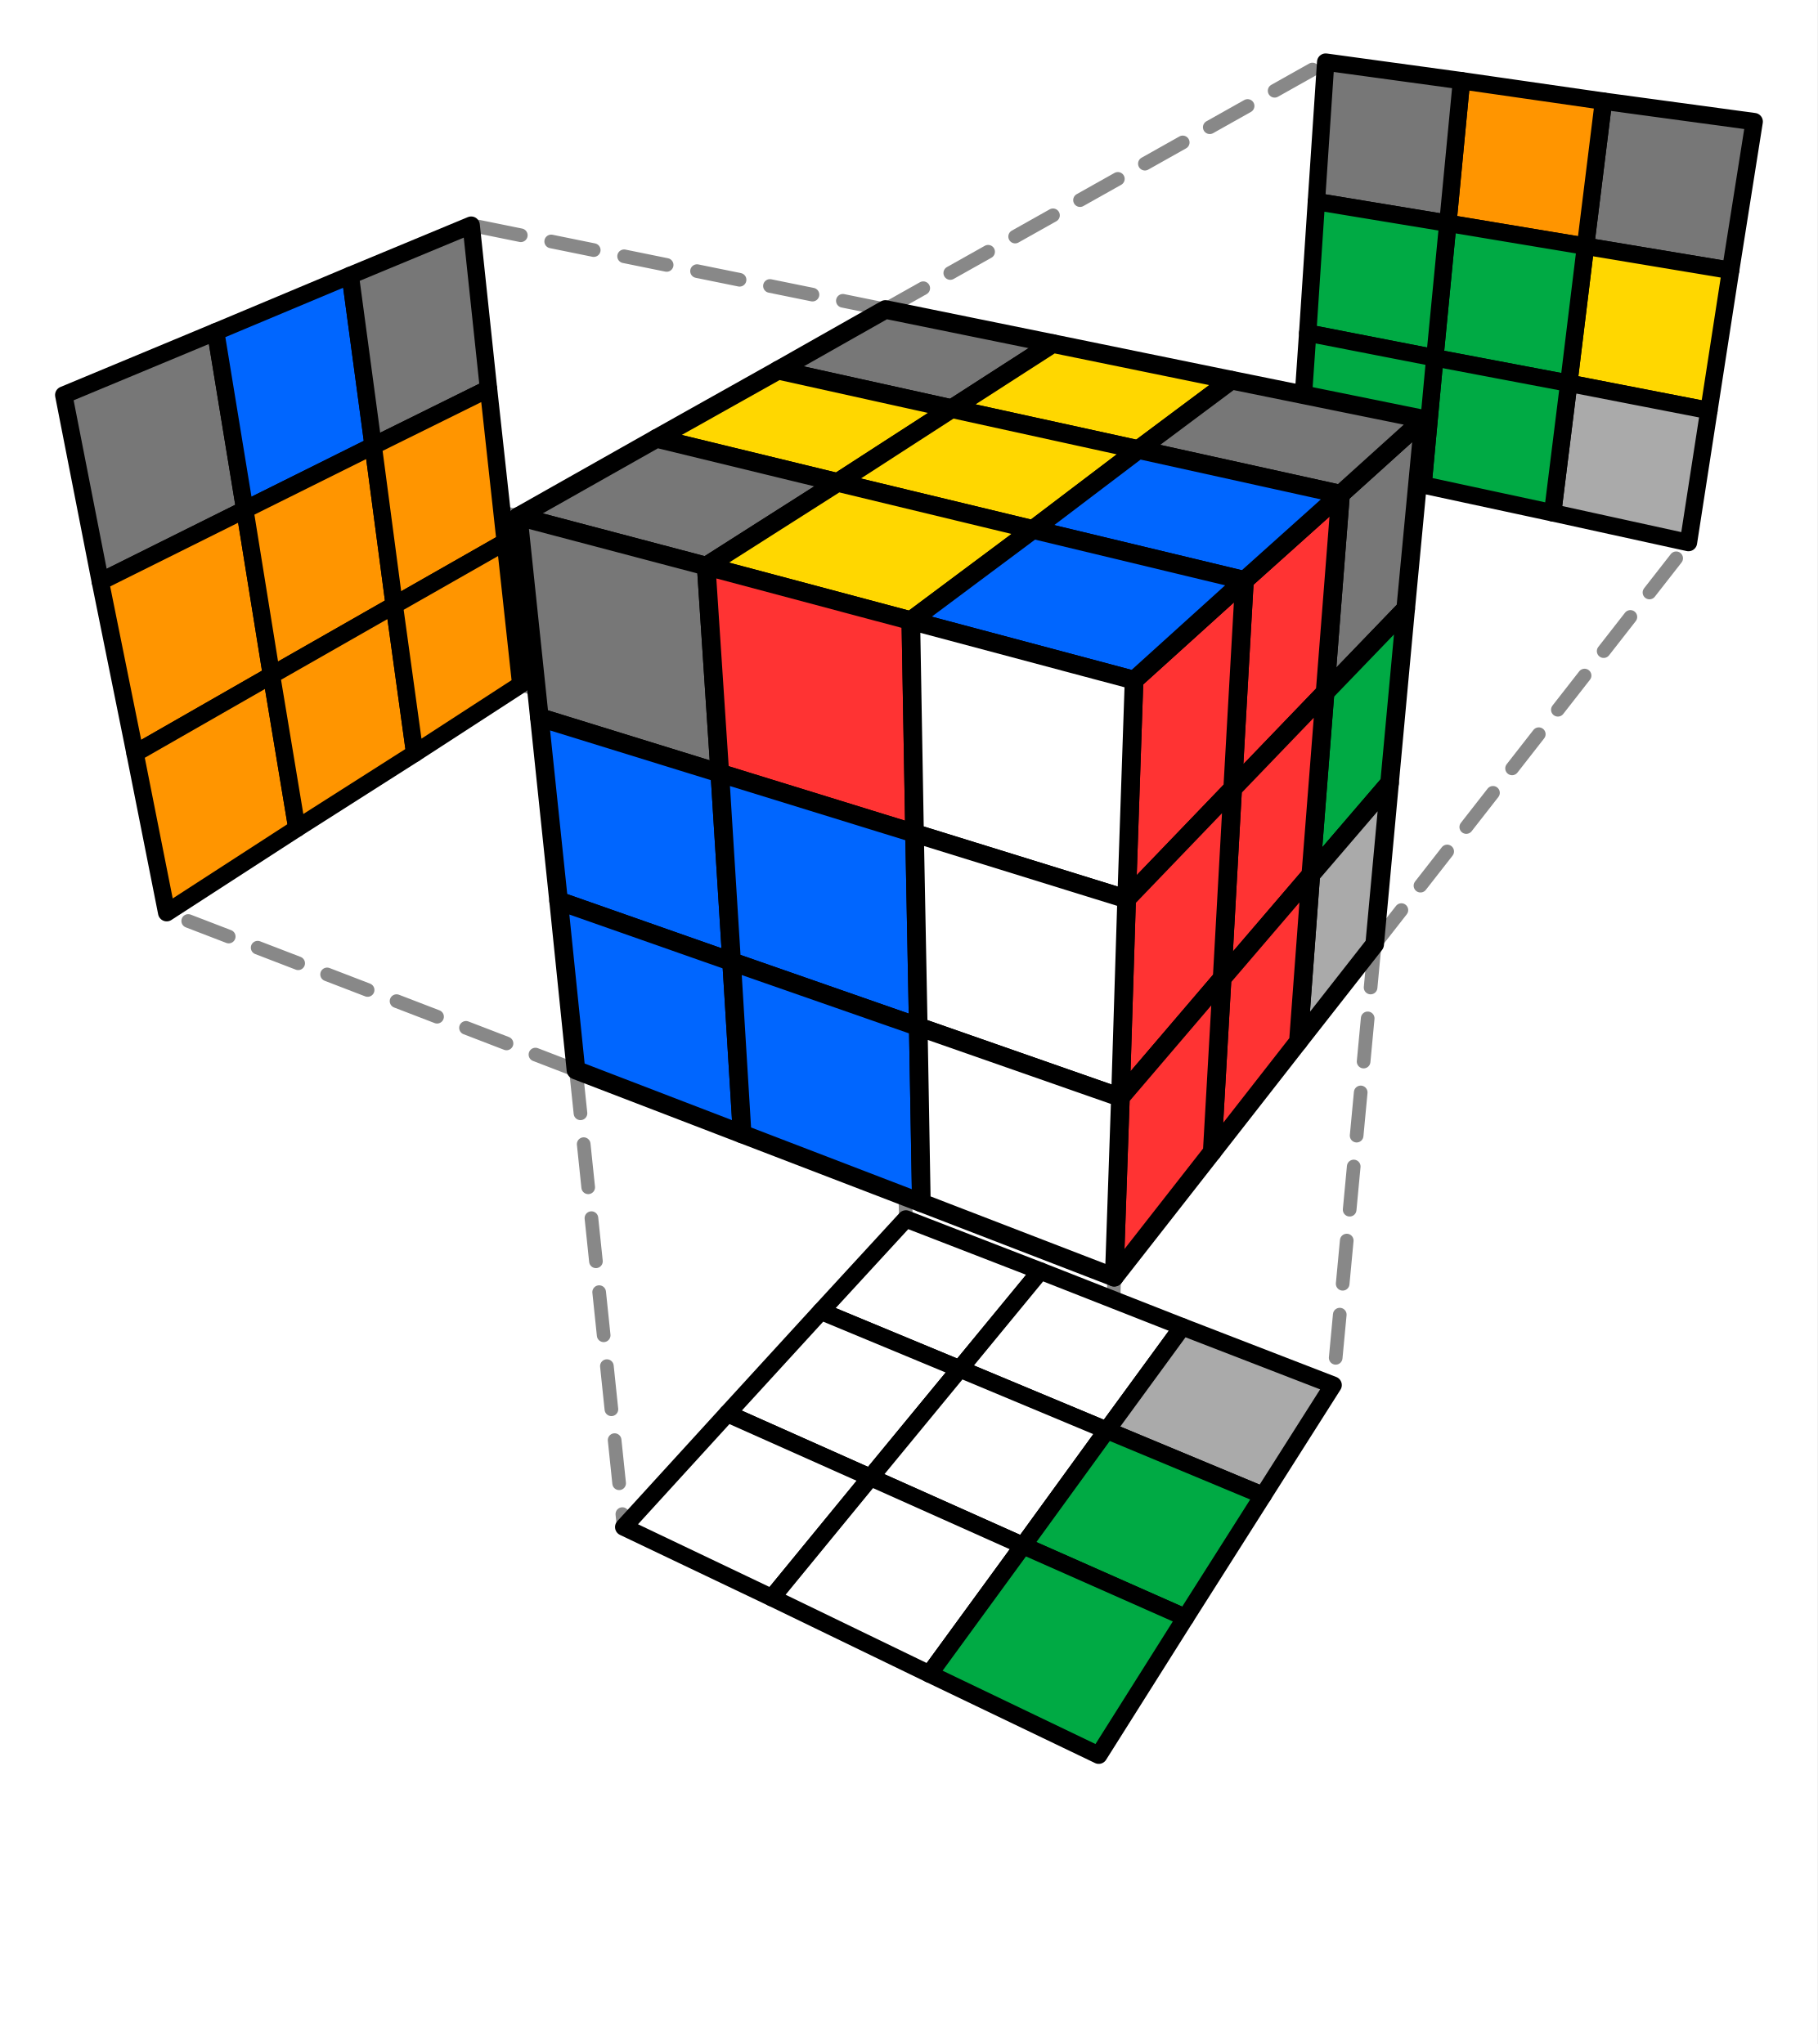
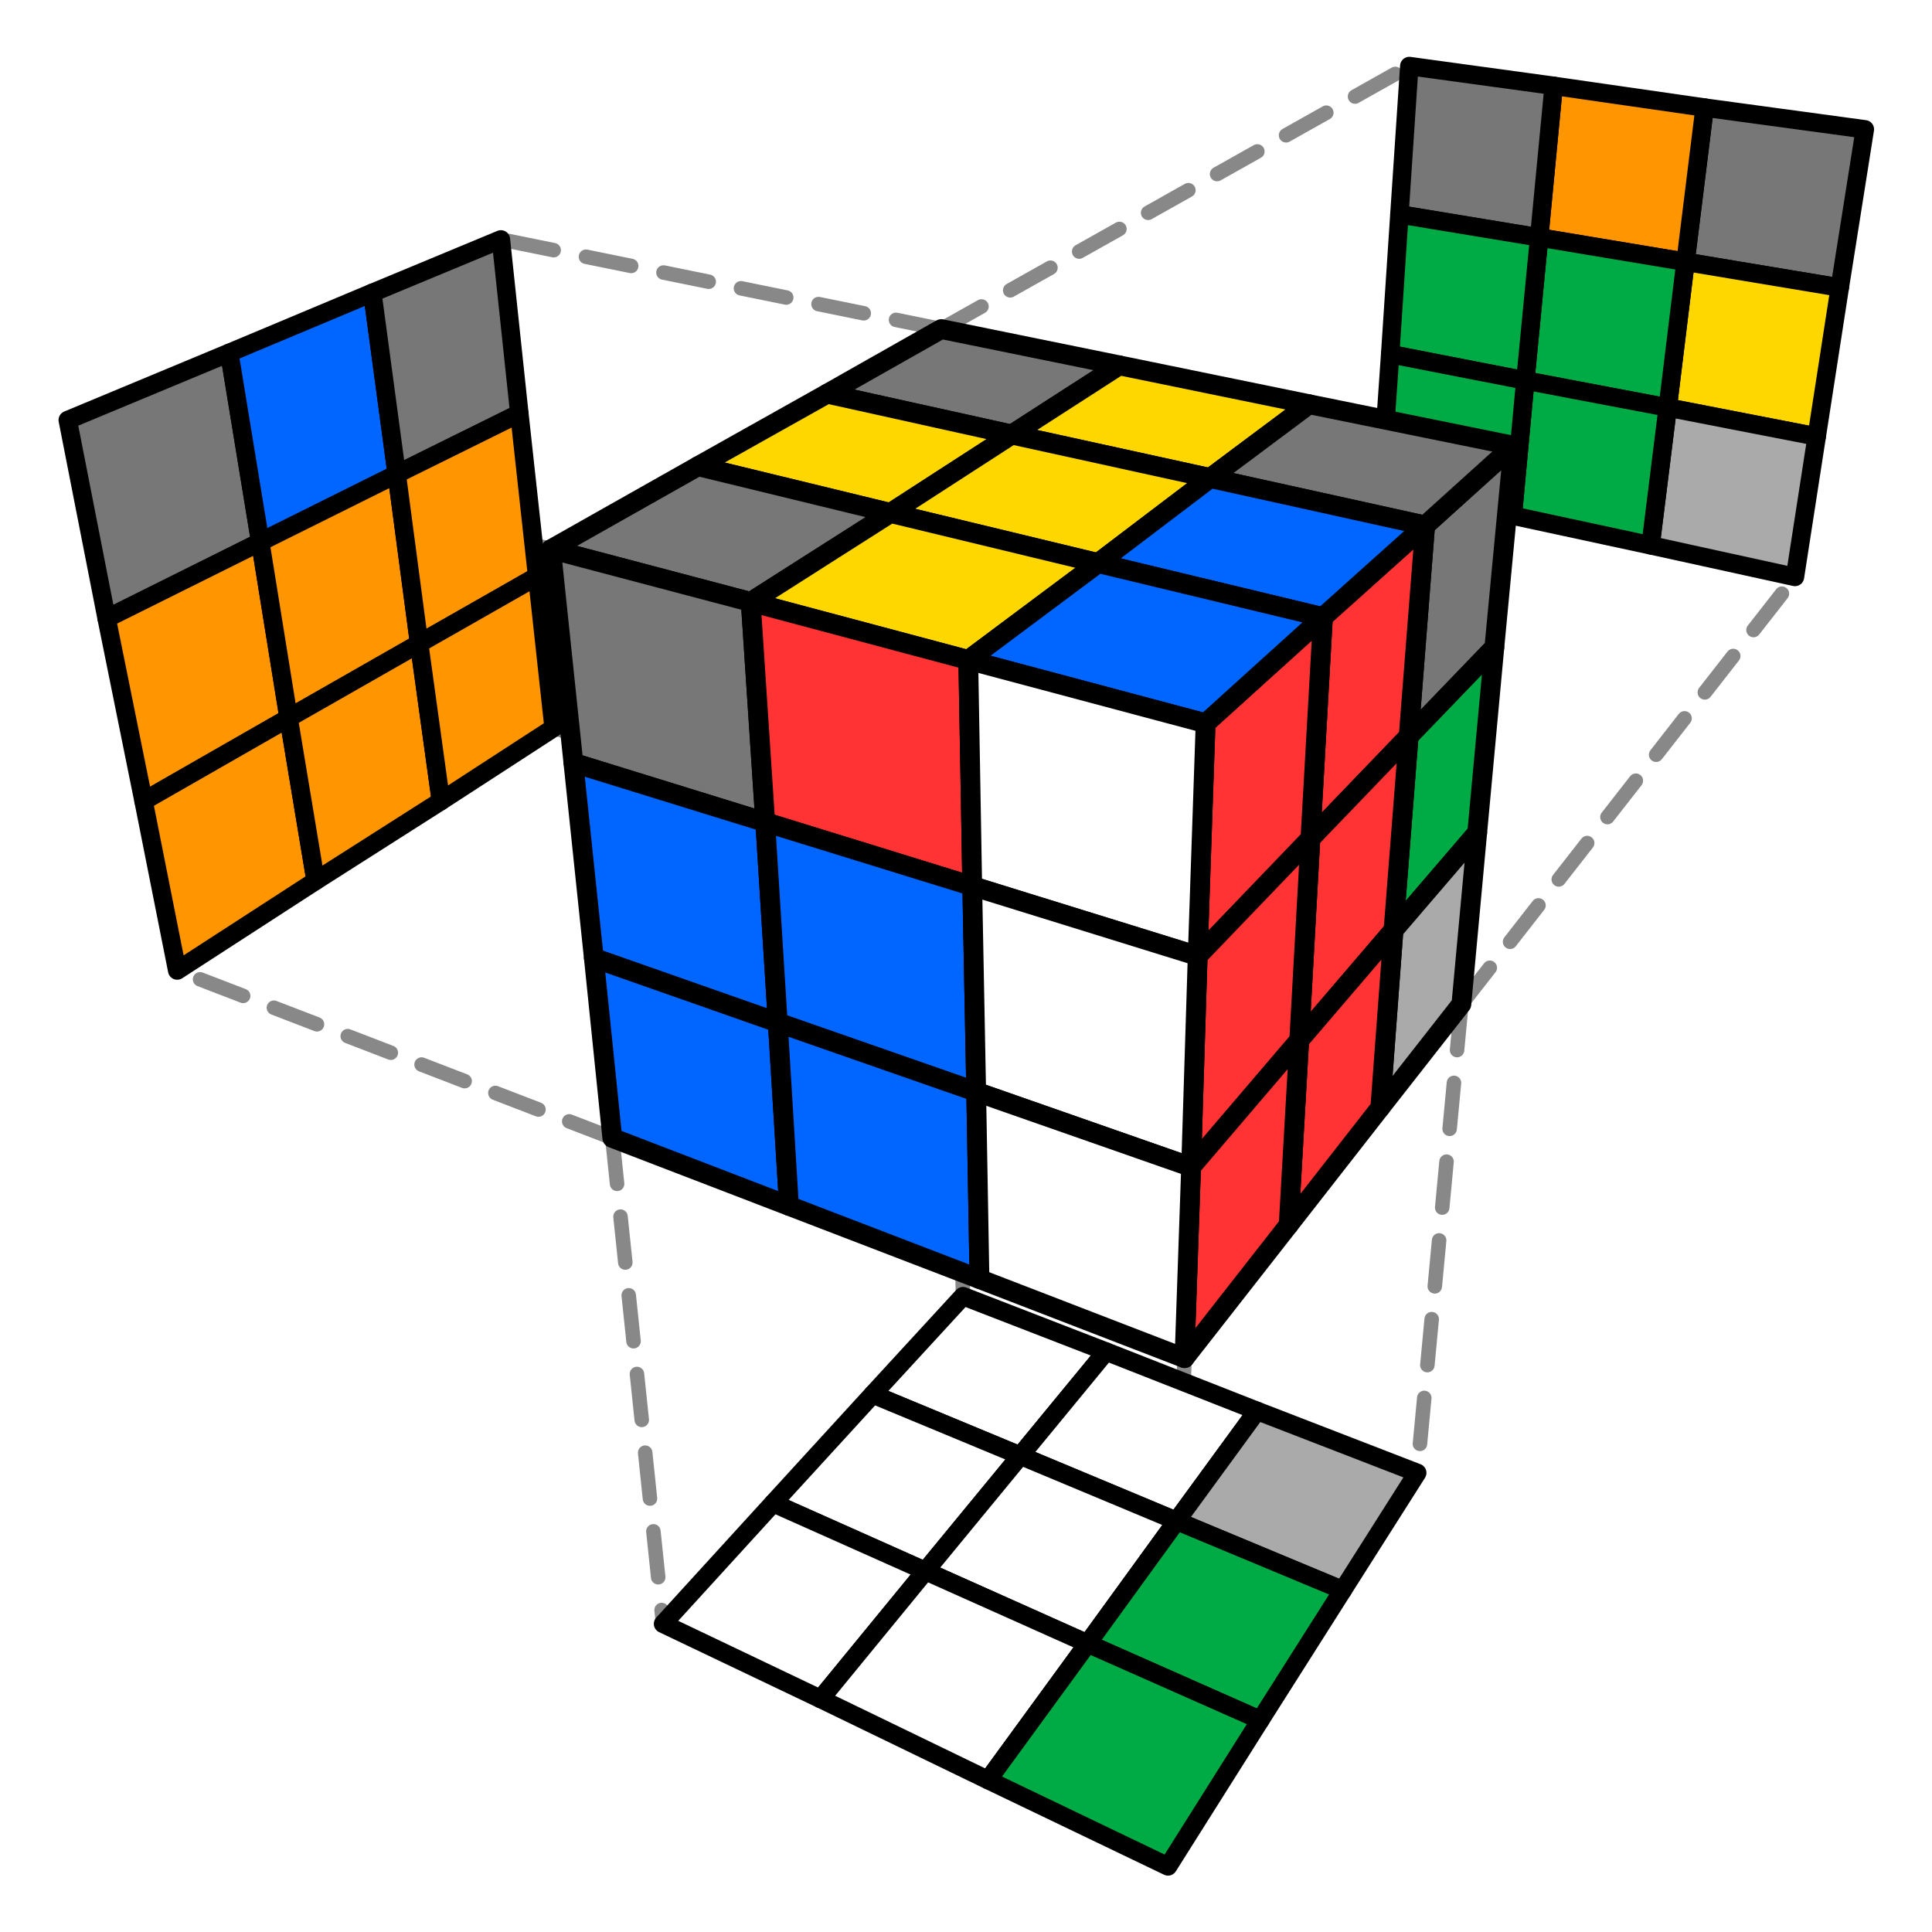
- <svg xmlns="http://www.w3.org/2000/svg" width="240" height="270" viewBox="0 0 240 270">
-   <rect fill="#FFFFFF" width="240" height="270" />
+ <svg xmlns="http://www.w3.org/2000/svg" width="240" height="240" viewBox="0 0 240 240">
+   <rect fill="#FFFFFF" width="240" height="240" />
  <g transform="translate(130.7653,99.34969) scale(81.89226)" style="stroke:#000000;stroke-width:0.028;stroke-linejoin:round;stroke-linecap:round">
    <line x1="-0.761" y1="-0.38" x2="-1.494" y2="-0.576" stroke="#888888" stroke-width="0.022" stroke-dasharray="0.07,0.05" stroke-linecap="round" />
    <line x1="-0.169" y1="-0.714" x2="-0.837" y2="-0.85" stroke="#888888" stroke-width="0.022" stroke-dasharray="0.07,0.05" stroke-linecap="round" />
    <line x1="-0.668" y1="0.513" x2="-1.328" y2="0.259" stroke="#888888" stroke-width="0.022" stroke-dasharray="0.07,0.05" stroke-linecap="round" />
    <line x1="-0.151" y1="0.076" x2="-0.757" y2="-0.109" stroke="#888888" stroke-width="0.022" stroke-dasharray="0.07,0.05" stroke-linecap="round" />
    <line x1="-0.668" y1="0.513" x2="-0.591" y2="1.25" stroke="#888888" stroke-width="0.022" stroke-dasharray="0.07,0.05" stroke-linecap="round" />
    <line x1="0.2" y1="0.847" x2="0.175" y2="1.618" stroke="#888888" stroke-width="0.022" stroke-dasharray="0.07,0.05" stroke-linecap="round" />
    <line x1="-0.151" y1="0.076" x2="-0.136" y2="0.753" stroke="#888888" stroke-width="0.022" stroke-dasharray="0.07,0.05" stroke-linecap="round" />
    <line x1="0.62" y1="0.31" x2="0.553" y2="1.021" stroke="#888888" stroke-width="0.022" stroke-dasharray="0.07,0.05" stroke-linecap="round" />
    <line x1="-0.151" y1="0.076" x2="0.498" y2="-0.474" stroke="#888888" stroke-width="0.022" stroke-dasharray="0.07,0.05" stroke-linecap="round" />
    <line x1="0.62" y1="0.31" x2="1.126" y2="-0.338" stroke="#888888" stroke-width="0.022" stroke-dasharray="0.07,0.05" stroke-linecap="round" />
    <line x1="-0.169" y1="-0.714" x2="0.541" y2="-1.113" stroke="#888888" stroke-width="0.022" stroke-dasharray="0.07,0.05" stroke-linecap="round" />
    <line x1="0.699" y1="-0.537" x2="1.232" y2="-1.017" stroke="#888888" stroke-width="0.022" stroke-dasharray="0.07,0.05" stroke-linecap="round" />
    <polygon fill="#777777" stroke="#000000" points="-1.494,-0.576 -1.249,-0.678 -1.202,-0.391 -1.435,-0.275" />
    <polygon fill="#0066FF" stroke="#000000" points="-1.249,-0.678 -1.032,-0.769 -0.995,-0.494 -1.202,-0.391" />
    <polygon fill="#777777" stroke="#000000" points="-1.032,-0.769 -0.837,-0.85 -0.809,-0.586 -0.995,-0.494" />
    <polygon fill="#FF9500" stroke="#000000" points="-1.435,-0.275 -1.202,-0.391 -1.159,-0.124 -1.379,0.002" />
    <polygon fill="#FF9500" stroke="#000000" points="-1.202,-0.391 -0.995,-0.494 -0.961,-0.237 -1.159,-0.124" />
    <polygon fill="#FF9500" stroke="#000000" points="-0.995,-0.494 -0.809,-0.586 -0.782,-0.339 -0.961,-0.237" />
    <polygon fill="#FF9500" stroke="#000000" points="-1.379,0.002 -1.159,-0.124 -1.118,0.123 -1.328,0.259" />
    <polygon fill="#FF9500" stroke="#000000" points="-1.159,-0.124 -0.961,-0.237 -0.928,0.002 -1.118,0.123" />
    <polygon fill="#FF9500" stroke="#000000" points="-0.961,-0.237 -0.782,-0.339 -0.757,-0.109 -0.928,0.002" />
    <polygon fill="#FFFFFF" stroke="#000000" points="-0.136,0.753 0.081,0.837 -0.049,0.995 -0.273,0.902" />
    <polygon fill="#FFFFFF" stroke="#000000" points="0.081,0.837 0.31,0.927 0.188,1.094 -0.049,0.995" />
    <polygon fill="#aaaaaa" stroke="#000000" points="0.31,0.927 0.553,1.021 0.44,1.199 0.188,1.094" />
    <polygon fill="#FFFFFF" stroke="#000000" points="-0.273,0.902 -0.049,0.995 -0.193,1.17 -0.424,1.067" />
    <polygon fill="#FFFFFF" stroke="#000000" points="-0.049,0.995 0.188,1.094 0.053,1.28 -0.193,1.17" />
    <polygon fill="#00AA44" stroke="#000000" points="0.188,1.094 0.44,1.199 0.315,1.396 0.053,1.28" />
    <polygon fill="#FFFFFF" stroke="#000000" points="-0.424,1.067 -0.193,1.17 -0.352,1.364 -0.591,1.25" />
    <polygon fill="#FFFFFF" stroke="#000000" points="-0.193,1.17 0.053,1.28 -0.098,1.487 -0.352,1.364" />
    <polygon fill="#00AA44" stroke="#000000" points="0.053,1.28 0.315,1.396 0.175,1.618 -0.098,1.487" />
    <polygon fill="#777777" stroke="#000000" points="1.232,-1.017 0.989,-1.05 0.96,-0.816 1.194,-0.777" />
    <polygon fill="#FF9500" stroke="#000000" points="0.989,-1.05 0.76,-1.083 0.738,-0.853 0.96,-0.816" />
    <polygon fill="#777777" stroke="#000000" points="0.76,-1.083 0.541,-1.113 0.526,-0.888 0.738,-0.853" />
    <polygon fill="#FFD700" stroke="#000000" points="1.194,-0.777 0.96,-0.816 0.933,-0.595 1.159,-0.551" />
    <polygon fill="#00AA44" stroke="#000000" points="0.96,-0.816 0.738,-0.853 0.717,-0.636 0.933,-0.595" />
    <polygon fill="#00AA44" stroke="#000000" points="0.738,-0.853 0.526,-0.888 0.512,-0.676 0.717,-0.636" />
    <polygon fill="#aaaaaa" stroke="#000000" points="1.159,-0.551 0.933,-0.595 0.907,-0.386 1.126,-0.338" />
    <polygon fill="#00AA44" stroke="#000000" points="0.933,-0.595 0.717,-0.636 0.698,-0.431 0.907,-0.386" />
    <polygon fill="#00AA44" stroke="#000000" points="0.717,-0.636 0.512,-0.676 0.498,-0.474 0.698,-0.431" />
    <polygon fill="#777777" stroke="#000000" stroke-width="0.03" points="0.699,-0.537 0.565,-0.416 0.54,-0.096 0.67,-0.231" />
    <polygon fill="#FF3333" stroke="#000000" stroke-width="0.03" points="0.565,-0.416 0.41,-0.277 0.391,0.059 0.54,-0.096" />
    <polygon fill="#FF3333" stroke="#000000" stroke-width="0.03" points="0.41,-0.277 0.232,-0.116 0.22,0.237 0.391,0.059" />
    <polygon fill="#00AA44" stroke="#000000" stroke-width="0.03" points="0.67,-0.231 0.54,-0.096 0.517,0.198 0.644,0.05" />
    <polygon fill="#FF3333" stroke="#000000" stroke-width="0.03" points="0.54,-0.096 0.391,0.059 0.374,0.365 0.517,0.198" />
    <polygon fill="#FF3333" stroke="#000000" stroke-width="0.03" points="0.391,0.059 0.22,0.237 0.21,0.557 0.374,0.365" />
    <polygon fill="#aaaaaa" stroke="#000000" stroke-width="0.03" points="0.644,0.05 0.517,0.198 0.497,0.467 0.62,0.31" />
    <polygon fill="#FF3333" stroke="#000000" stroke-width="0.03" points="0.517,0.198 0.374,0.365 0.358,0.645 0.497,0.467" />
    <polygon fill="#FF3333" stroke="#000000" stroke-width="0.03" points="0.374,0.365 0.21,0.557 0.2,0.847 0.358,0.645" />
    <polygon fill="#777777" stroke="#000000" stroke-width="0.03" points="-0.169,-0.714 0.101,-0.659 -0.062,-0.554 -0.342,-0.616" />
    <polygon fill="#FFD700" stroke="#000000" stroke-width="0.03" points="0.101,-0.659 0.389,-0.6 0.239,-0.488 -0.062,-0.554" />
    <polygon fill="#777777" stroke="#000000" stroke-width="0.03" points="0.389,-0.6 0.699,-0.537 0.565,-0.416 0.239,-0.488" />
    <polygon fill="#FFD700" stroke="#000000" stroke-width="0.03" points="-0.342,-0.616 -0.062,-0.554 -0.246,-0.435 -0.538,-0.506" />
    <polygon fill="#FFD700" stroke="#000000" stroke-width="0.03" points="-0.062,-0.554 0.239,-0.488 0.069,-0.359 -0.246,-0.435" />
    <polygon fill="#0066FF" stroke="#000000" stroke-width="0.03" points="0.239,-0.488 0.565,-0.416 0.41,-0.277 0.069,-0.359" />
    <polygon fill="#777777" stroke="#000000" stroke-width="0.03" points="-0.538,-0.506 -0.246,-0.435 -0.458,-0.3 -0.761,-0.38" />
    <polygon fill="#FFD700" stroke="#000000" stroke-width="0.03" points="-0.246,-0.435 0.069,-0.359 -0.128,-0.212 -0.458,-0.3" />
    <polygon fill="#0066FF" stroke="#000000" stroke-width="0.03" points="0.069,-0.359 0.41,-0.277 0.232,-0.116 -0.128,-0.212" />
    <polygon fill="#777777" stroke="#000000" stroke-width="0.03" points="-0.761,-0.38 -0.458,-0.3 -0.436,0.034 -0.727,-0.056" />
    <polygon fill="#FF3333" stroke="#000000" stroke-width="0.03" points="-0.458,-0.3 -0.128,-0.212 -0.122,0.131 -0.436,0.034" />
    <polygon fill="#FFFFFF" stroke="#000000" stroke-width="0.03" points="-0.128,-0.212 0.232,-0.116 0.22,0.237 -0.122,0.131" />
    <polygon fill="#0066FF" stroke="#000000" stroke-width="0.03" points="-0.727,-0.056 -0.436,0.034 -0.417,0.338 -0.696,0.24" />
    <polygon fill="#0066FF" stroke="#000000" stroke-width="0.03" points="-0.436,0.034 -0.122,0.131 -0.116,0.443 -0.417,0.338" />
    <polygon fill="#FFFFFF" stroke="#000000" stroke-width="0.03" points="-0.122,0.131 0.22,0.237 0.21,0.557 -0.116,0.443" />
    <polygon fill="#0066FF" stroke="#000000" stroke-width="0.03" points="-0.696,0.24 -0.417,0.338 -0.4,0.616 -0.668,0.513" />
    <polygon fill="#0066FF" stroke="#000000" stroke-width="0.03" points="-0.417,0.338 -0.116,0.443 -0.111,0.727 -0.4,0.616" />
    <polygon fill="#FFFFFF" stroke="#000000" stroke-width="0.03" points="-0.116,0.443 0.21,0.557 0.2,0.847 -0.111,0.727" />
  </g>
</svg>
